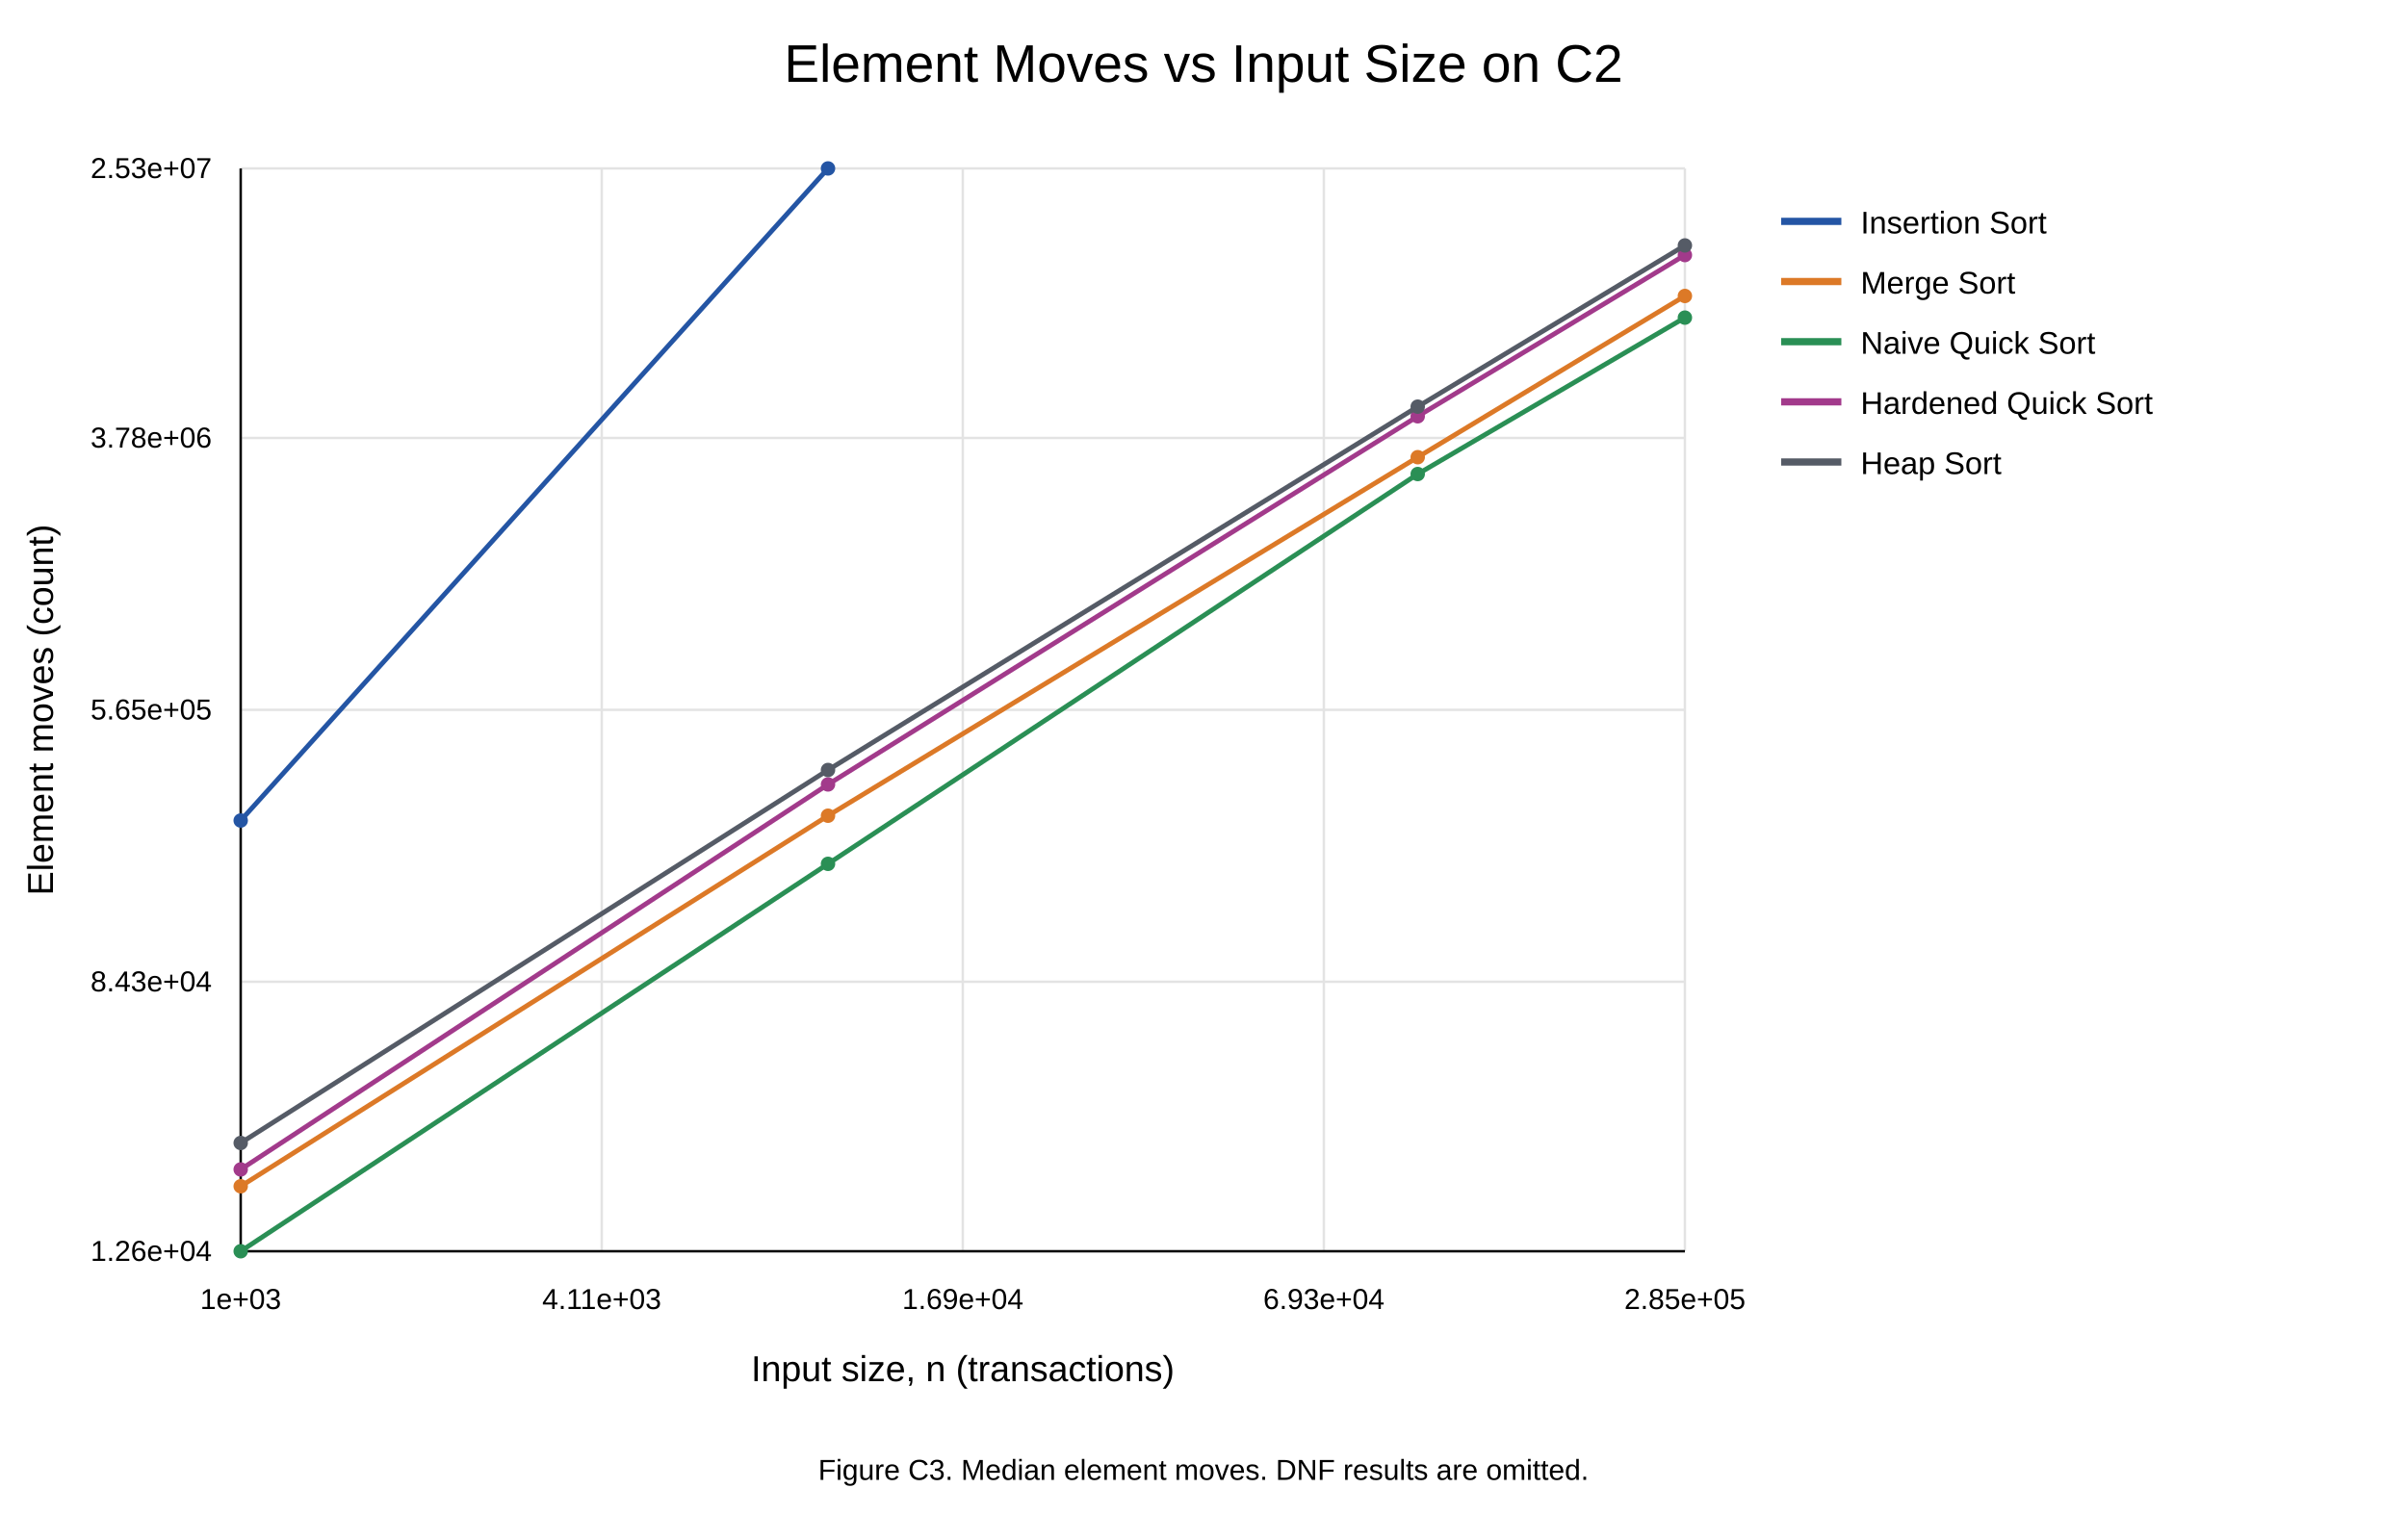
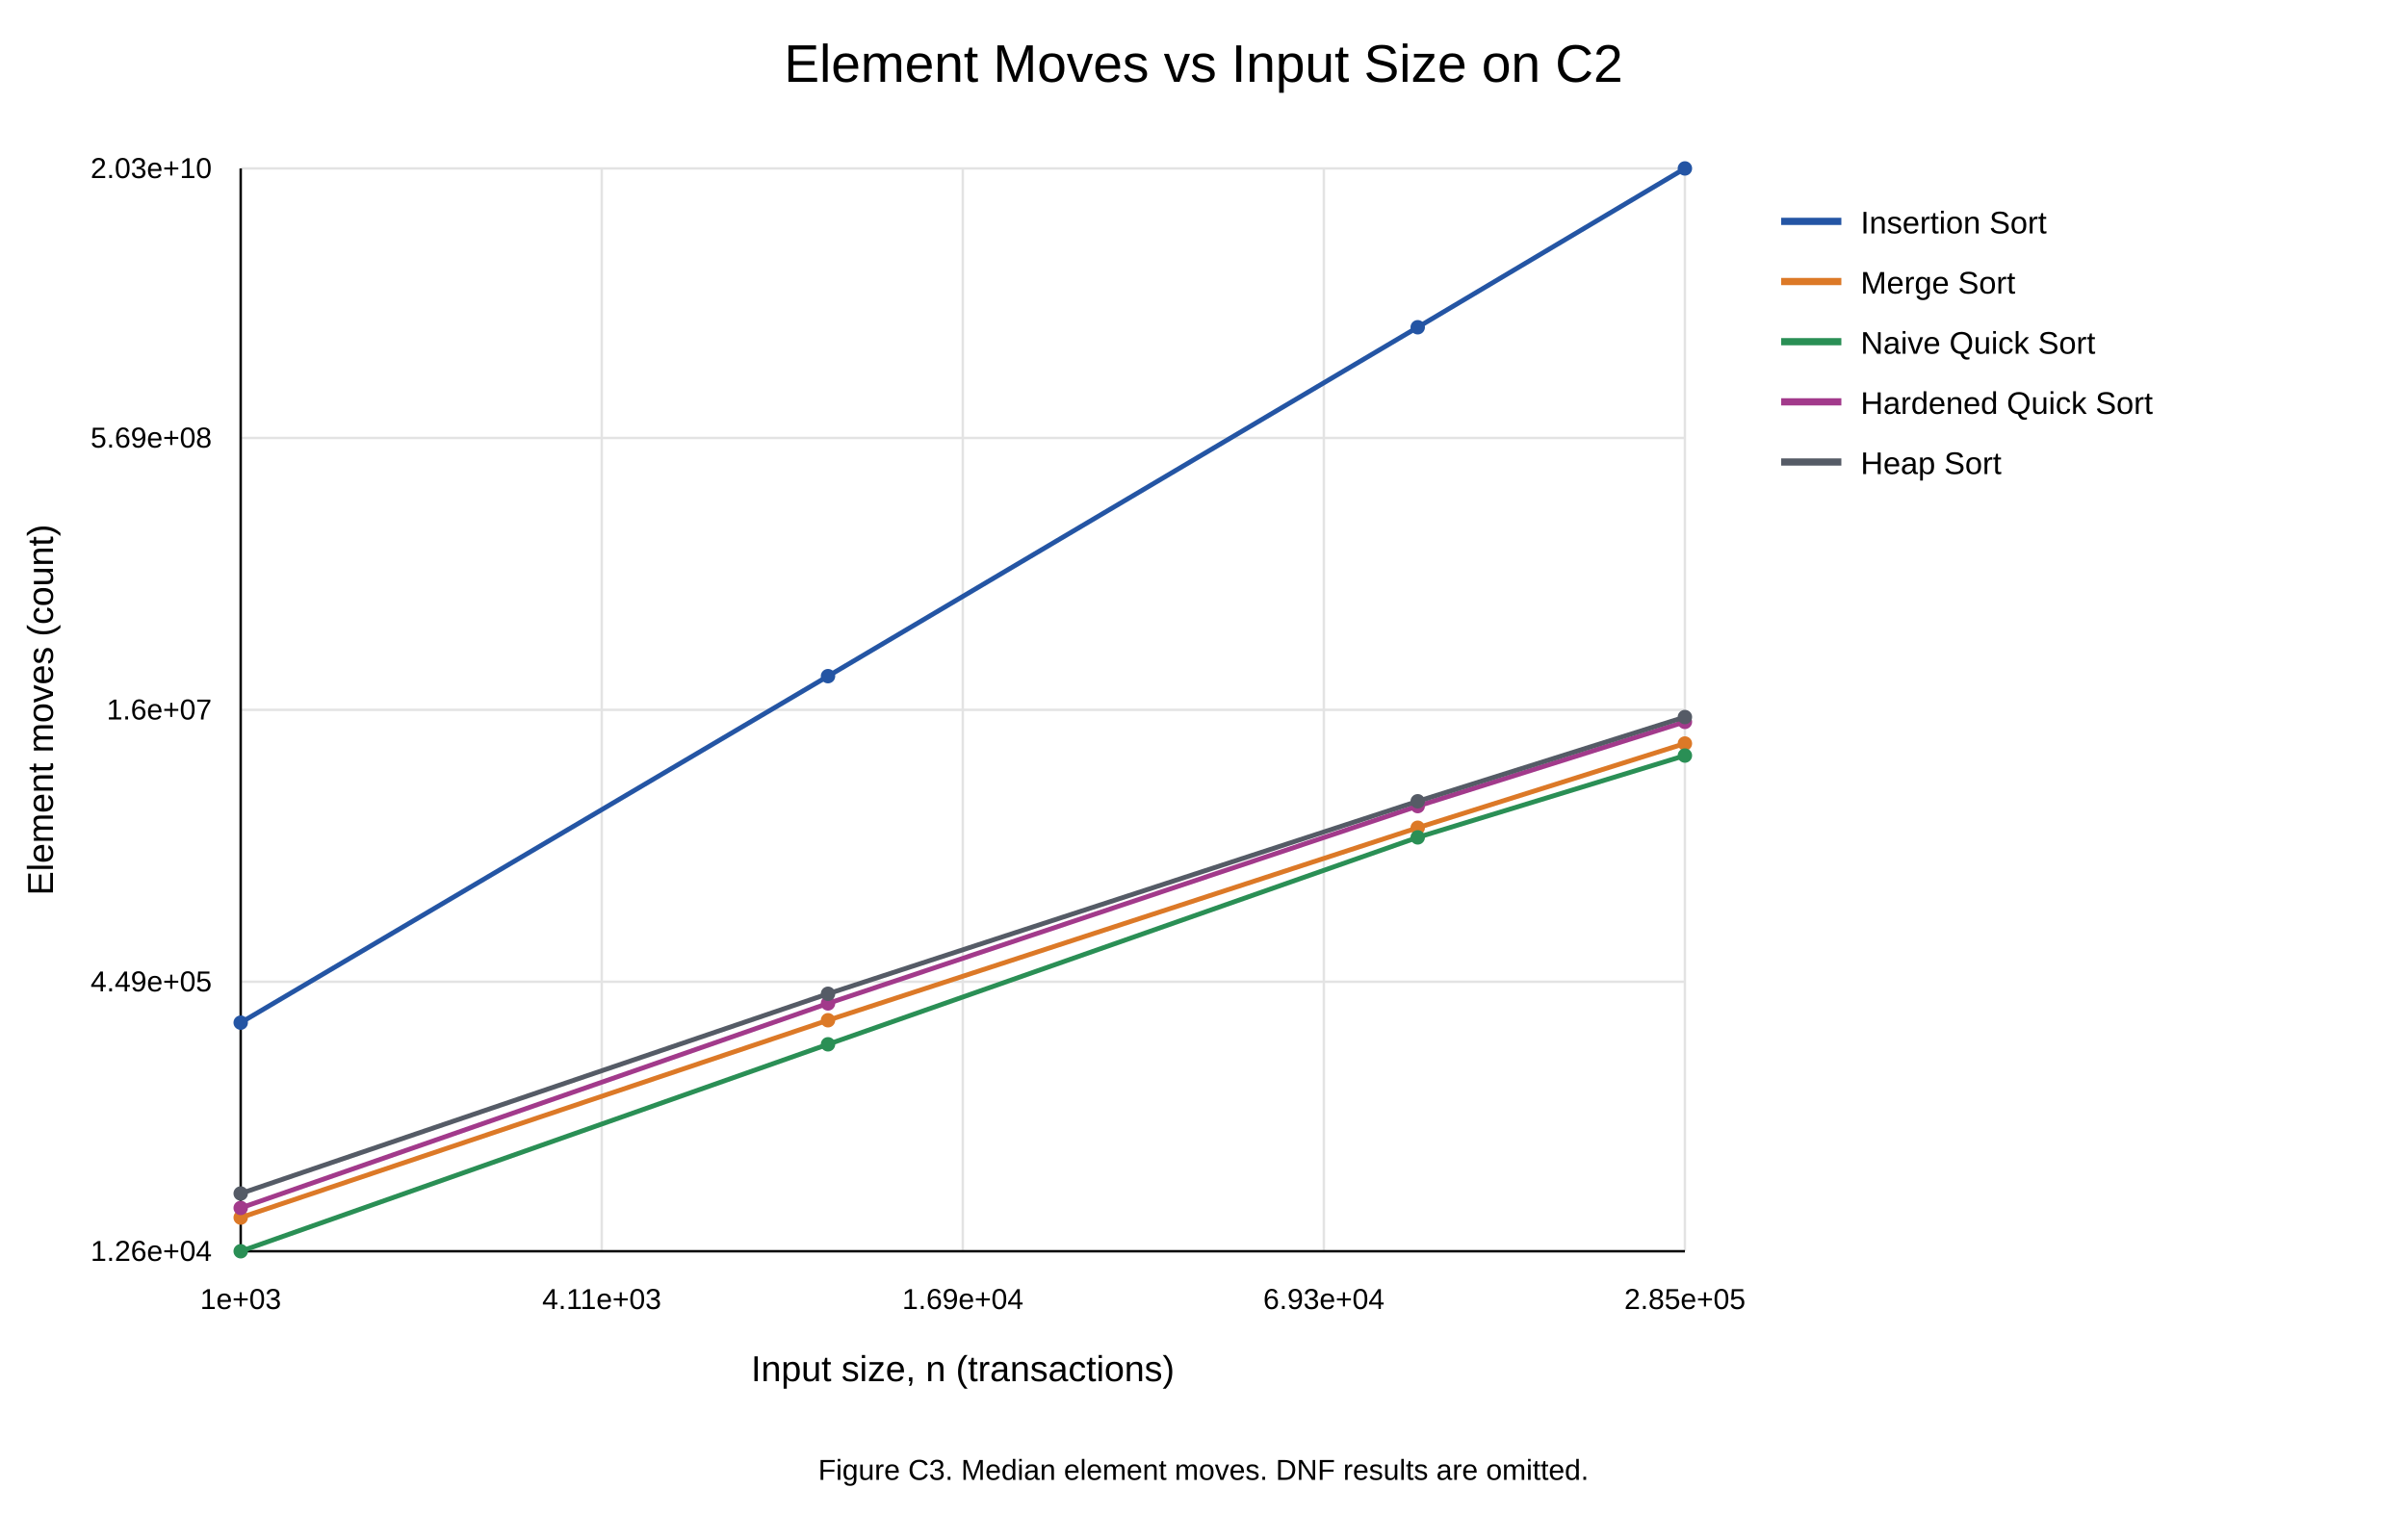
<svg xmlns="http://www.w3.org/2000/svg" width="1000" height="640" viewBox="0 0 1000 640">
  <rect width="100%" height="100%" fill="white" />
  <text x="500" y="34" text-anchor="middle" font-family="Arial" font-size="22">Element Moves vs Input Size on C2</text>
  <line x1="100" y1="70" x2="100" y2="520" stroke="#e3e3e3" />
  <line x1="100" y1="70" x2="700" y2="70" stroke="#e3e3e3" />
  <text x="100" y="544" text-anchor="middle" font-family="Arial" font-size="12">1e+03</text>
-   <text x="88" y="74" text-anchor="end" font-family="Arial" font-size="12">2.53e+07</text>
+   <text x="88" y="74" text-anchor="end" font-family="Arial" font-size="12">2.03e+10</text>
  <line x1="250" y1="70" x2="250" y2="520" stroke="#e3e3e3" />
  <line x1="100" y1="182" x2="700" y2="182" stroke="#e3e3e3" />
  <text x="250" y="544" text-anchor="middle" font-family="Arial" font-size="12">4.11e+03</text>
-   <text x="88" y="186" text-anchor="end" font-family="Arial" font-size="12">3.78e+06</text>
+   <text x="88" y="186" text-anchor="end" font-family="Arial" font-size="12">5.69e+08</text>
  <line x1="400" y1="70" x2="400" y2="520" stroke="#e3e3e3" />
  <line x1="100" y1="295" x2="700" y2="295" stroke="#e3e3e3" />
  <text x="400" y="544" text-anchor="middle" font-family="Arial" font-size="12">1.69e+04</text>
-   <text x="88" y="299" text-anchor="end" font-family="Arial" font-size="12">5.65e+05</text>
+   <text x="88" y="299" text-anchor="end" font-family="Arial" font-size="12">1.6e+07</text>
  <line x1="550" y1="70" x2="550" y2="520" stroke="#e3e3e3" />
  <line x1="100" y1="408" x2="700" y2="408" stroke="#e3e3e3" />
  <text x="550" y="544" text-anchor="middle" font-family="Arial" font-size="12">6.93e+04</text>
-   <text x="88" y="412" text-anchor="end" font-family="Arial" font-size="12">8.43e+04</text>
+   <text x="88" y="412" text-anchor="end" font-family="Arial" font-size="12">4.49e+05</text>
  <line x1="700" y1="70" x2="700" y2="520" stroke="#e3e3e3" />
  <line x1="100" y1="520" x2="700" y2="520" stroke="#e3e3e3" />
  <text x="700" y="544" text-anchor="middle" font-family="Arial" font-size="12">2.85e+05</text>
  <text x="88" y="524" text-anchor="end" font-family="Arial" font-size="12">1.26e+04</text>
  <line x1="100" y1="520" x2="700" y2="520" stroke="black" />
  <line x1="100" y1="70" x2="100" y2="520" stroke="black" />
  <text x="400" y="574" text-anchor="middle" font-family="Arial" font-size="15">Input size, n (transactions)</text>
  <text x="22" y="295" transform="rotate(-90 22 295)" text-anchor="middle" font-family="Arial" font-size="15">Element moves (count)</text>
-   <circle cx="100" cy="341" r="3" fill="#2455a4" />
-   <line x1="100" y1="341" x2="344" y2="70" stroke="#2455a4" stroke-width="2" />
-   <circle cx="344" cy="70" r="3" fill="#2455a4" />
+   <circle cx="100" cy="425" r="3" fill="#2455a4" />
+   <line x1="100" y1="425" x2="344" y2="281" stroke="#2455a4" stroke-width="2" />
+   <circle cx="344" cy="281" r="3" fill="#2455a4" />
+   <line x1="344" y1="281" x2="589" y2="136" stroke="#2455a4" stroke-width="2" />
+   <circle cx="589" cy="136" r="3" fill="#2455a4" />
+   <line x1="589" y1="136" x2="700" y2="70" stroke="#2455a4" stroke-width="2" />
+   <circle cx="700" cy="70" r="3" fill="#2455a4" />
  <line x1="740" y1="92" x2="765" y2="92" stroke="#2455a4" stroke-width="3" />
  <text x="773" y="97" font-family="Arial" font-size="13">Insertion Sort</text>
-   <circle cx="100" cy="493" r="3" fill="#dc7927" />
-   <line x1="100" y1="493" x2="344" y2="339" stroke="#dc7927" stroke-width="2" />
-   <circle cx="344" cy="339" r="3" fill="#dc7927" />
-   <line x1="344" y1="339" x2="589" y2="190" stroke="#dc7927" stroke-width="2" />
-   <circle cx="589" cy="190" r="3" fill="#dc7927" />
-   <line x1="589" y1="190" x2="700" y2="123" stroke="#dc7927" stroke-width="2" />
-   <circle cx="700" cy="123" r="3" fill="#dc7927" />
+   <circle cx="100" cy="506" r="3" fill="#dc7927" />
+   <line x1="100" y1="506" x2="344" y2="424" stroke="#dc7927" stroke-width="2" />
+   <circle cx="344" cy="424" r="3" fill="#dc7927" />
+   <line x1="344" y1="424" x2="589" y2="344" stroke="#dc7927" stroke-width="2" />
+   <circle cx="589" cy="344" r="3" fill="#dc7927" />
+   <line x1="589" y1="344" x2="700" y2="309" stroke="#dc7927" stroke-width="2" />
+   <circle cx="700" cy="309" r="3" fill="#dc7927" />
  <line x1="740" y1="117" x2="765" y2="117" stroke="#dc7927" stroke-width="3" />
  <text x="773" y="122" font-family="Arial" font-size="13">Merge Sort</text>
  <circle cx="100" cy="520" r="3" fill="#2a8f55" />
-   <line x1="100" y1="520" x2="344" y2="359" stroke="#2a8f55" stroke-width="2" />
-   <circle cx="344" cy="359" r="3" fill="#2a8f55" />
-   <line x1="344" y1="359" x2="589" y2="197" stroke="#2a8f55" stroke-width="2" />
-   <circle cx="589" cy="197" r="3" fill="#2a8f55" />
-   <line x1="589" y1="197" x2="700" y2="132" stroke="#2a8f55" stroke-width="2" />
-   <circle cx="700" cy="132" r="3" fill="#2a8f55" />
+   <line x1="100" y1="520" x2="344" y2="434" stroke="#2a8f55" stroke-width="2" />
+   <circle cx="344" cy="434" r="3" fill="#2a8f55" />
+   <line x1="344" y1="434" x2="589" y2="348" stroke="#2a8f55" stroke-width="2" />
+   <circle cx="589" cy="348" r="3" fill="#2a8f55" />
+   <line x1="589" y1="348" x2="700" y2="314" stroke="#2a8f55" stroke-width="2" />
+   <circle cx="700" cy="314" r="3" fill="#2a8f55" />
  <line x1="740" y1="142" x2="765" y2="142" stroke="#2a8f55" stroke-width="3" />
  <text x="773" y="147" font-family="Arial" font-size="13">Naive Quick Sort</text>
-   <circle cx="100" cy="486" r="3" fill="#a23a8b" />
-   <line x1="100" y1="486" x2="344" y2="326" stroke="#a23a8b" stroke-width="2" />
-   <circle cx="344" cy="326" r="3" fill="#a23a8b" />
-   <line x1="344" y1="326" x2="589" y2="173" stroke="#a23a8b" stroke-width="2" />
-   <circle cx="589" cy="173" r="3" fill="#a23a8b" />
-   <line x1="589" y1="173" x2="700" y2="106" stroke="#a23a8b" stroke-width="2" />
-   <circle cx="700" cy="106" r="3" fill="#a23a8b" />
+   <circle cx="100" cy="502" r="3" fill="#a23a8b" />
+   <line x1="100" y1="502" x2="344" y2="417" stroke="#a23a8b" stroke-width="2" />
+   <circle cx="344" cy="417" r="3" fill="#a23a8b" />
+   <line x1="344" y1="417" x2="589" y2="335" stroke="#a23a8b" stroke-width="2" />
+   <circle cx="589" cy="335" r="3" fill="#a23a8b" />
+   <line x1="589" y1="335" x2="700" y2="300" stroke="#a23a8b" stroke-width="2" />
+   <circle cx="700" cy="300" r="3" fill="#a23a8b" />
  <line x1="740" y1="167" x2="765" y2="167" stroke="#a23a8b" stroke-width="3" />
  <text x="773" y="172" font-family="Arial" font-size="13">Hardened Quick Sort</text>
-   <circle cx="100" cy="475" r="3" fill="#555b66" />
-   <line x1="100" y1="475" x2="344" y2="320" stroke="#555b66" stroke-width="2" />
-   <circle cx="344" cy="320" r="3" fill="#555b66" />
-   <line x1="344" y1="320" x2="589" y2="169" stroke="#555b66" stroke-width="2" />
-   <circle cx="589" cy="169" r="3" fill="#555b66" />
-   <line x1="589" y1="169" x2="700" y2="102" stroke="#555b66" stroke-width="2" />
-   <circle cx="700" cy="102" r="3" fill="#555b66" />
+   <circle cx="100" cy="496" r="3" fill="#555b66" />
+   <line x1="100" y1="496" x2="344" y2="413" stroke="#555b66" stroke-width="2" />
+   <circle cx="344" cy="413" r="3" fill="#555b66" />
+   <line x1="344" y1="413" x2="589" y2="333" stroke="#555b66" stroke-width="2" />
+   <circle cx="589" cy="333" r="3" fill="#555b66" />
+   <line x1="589" y1="333" x2="700" y2="298" stroke="#555b66" stroke-width="2" />
+   <circle cx="700" cy="298" r="3" fill="#555b66" />
  <line x1="740" y1="192" x2="765" y2="192" stroke="#555b66" stroke-width="3" />
  <text x="773" y="197" font-family="Arial" font-size="13">Heap Sort</text>
  <text x="500" y="615" text-anchor="middle" font-family="Arial" font-size="12">Figure C3. Median element moves. DNF results are omitted.</text>
</svg>
